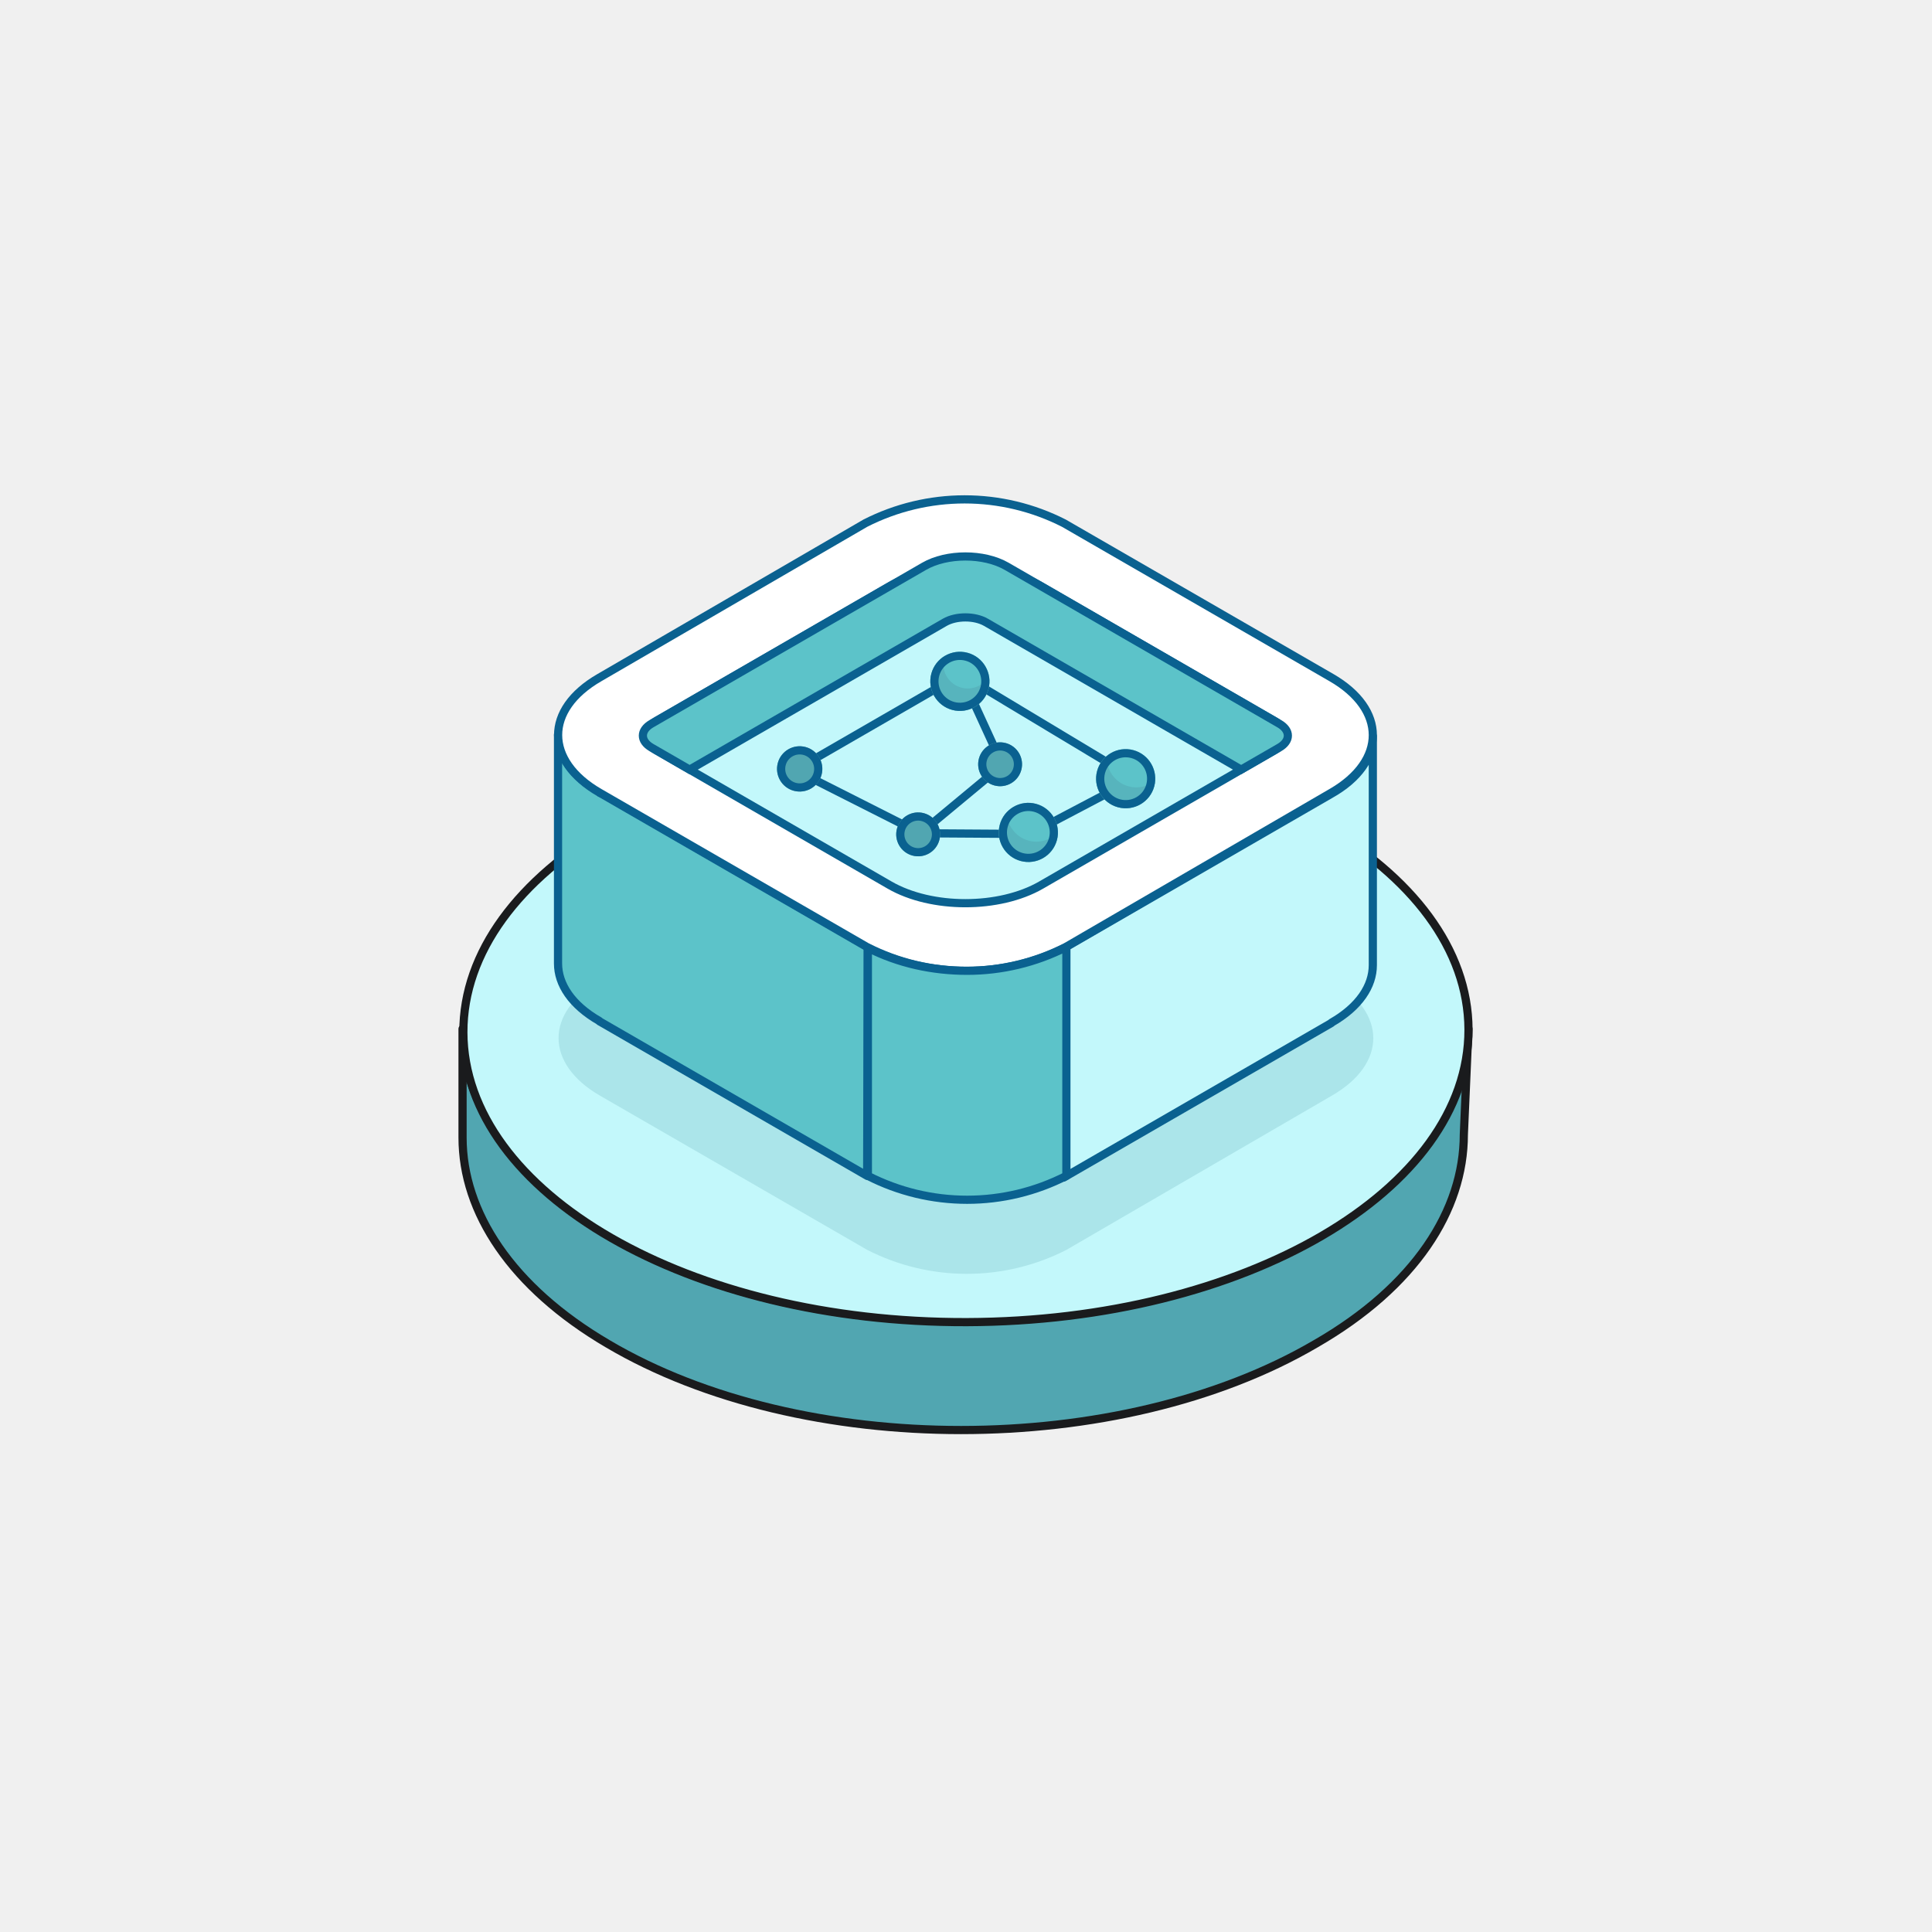
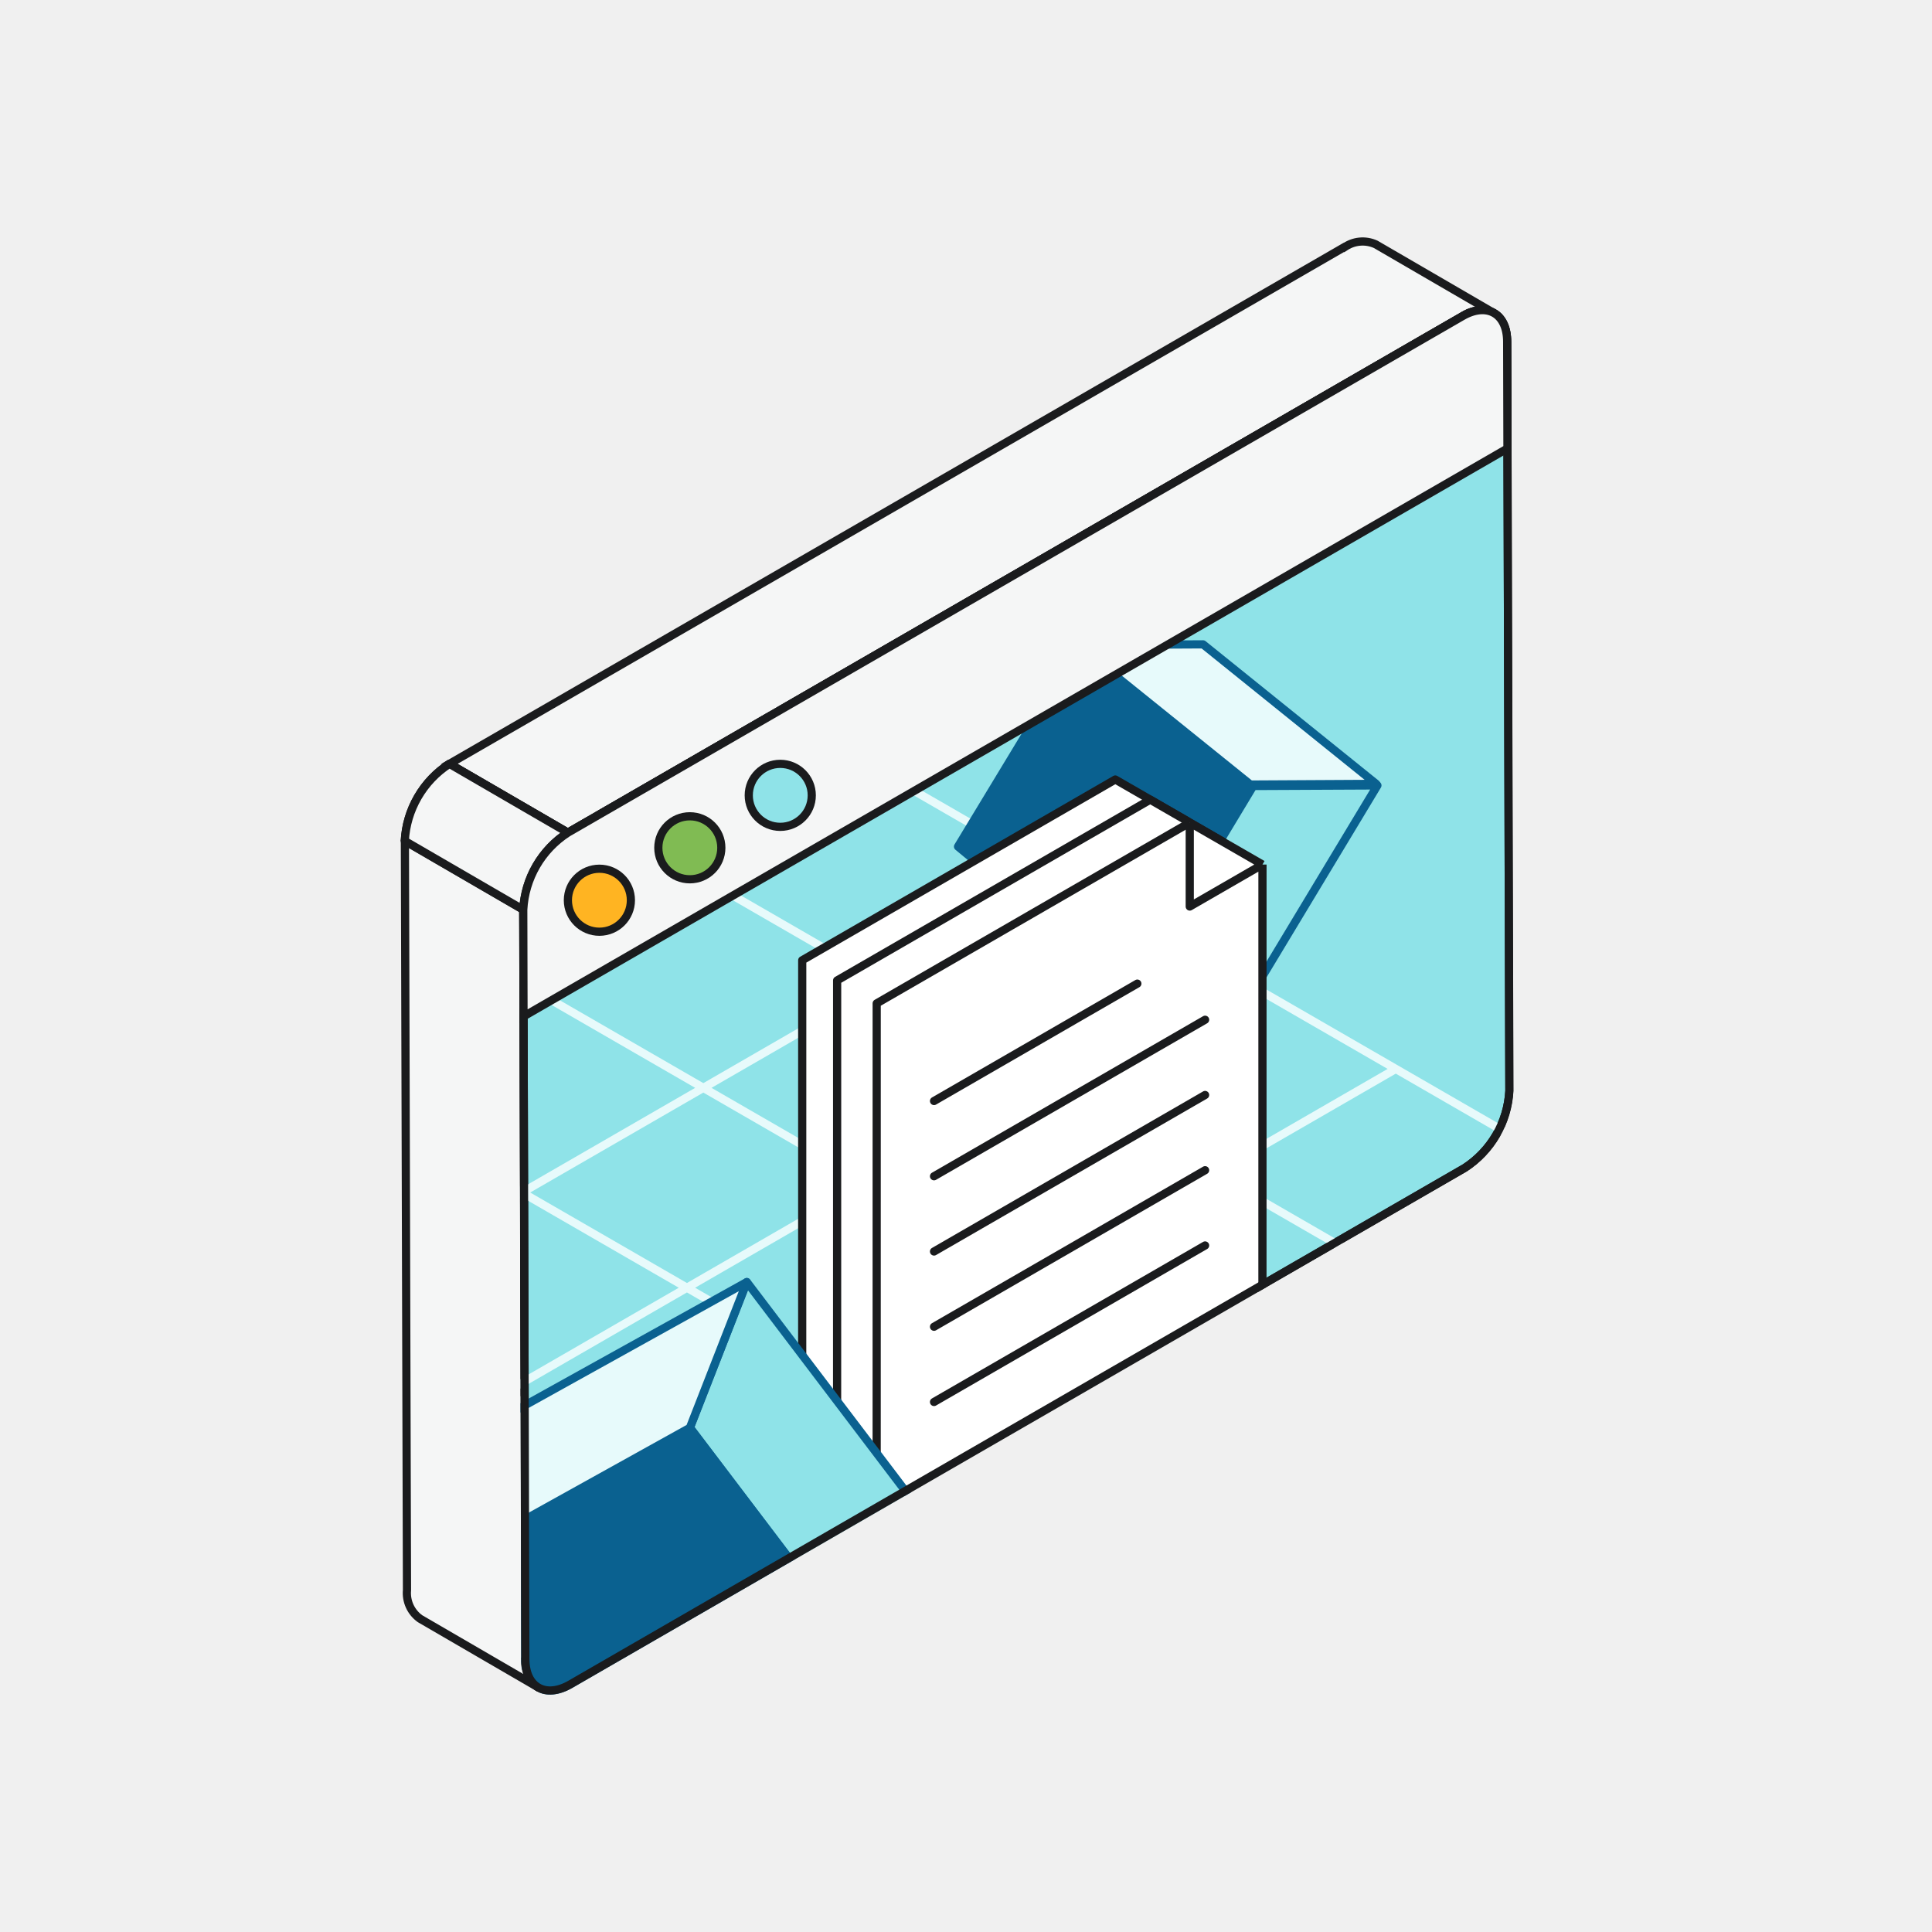
<svg xmlns="http://www.w3.org/2000/svg" width="236" height="236" viewBox="0 0 236 236" fill="none">
-   <path d="M56.502 125.678L56.502 138.961C56.502 148.06 62.464 157.232 74.242 164.148C98.015 178.197 136.726 178.197 160.714 164.148C172.851 157.159 178.812 147.842 178.812 138.597L179.372 125.663C179.372 134.908 172.78 143.804 160.714 150.865C136.726 164.914 98.015 164.914 74.242 150.865C62.464 143.877 56.502 134.777 56.502 125.678Z" fill="#51A6B1" stroke="#1A1B1D" stroke-linejoin="round" />
-   <path d="M56.601 126.111C56.545 106.469 83.985 90.469 117.89 90.372C151.795 90.276 179.326 106.121 179.382 125.763C179.437 145.405 151.997 161.406 118.092 161.502C84.187 161.598 56.656 145.753 56.601 126.111Z" fill="#C3F8FB" stroke="#1A1B1D" />
-   <path opacity="0.2" d="M162.697 119.785C169.419 123.661 169.454 129.938 162.697 133.831L130.233 152.695C126.474 154.607 122.317 155.603 118.1 155.603C113.883 155.603 109.725 154.607 105.967 152.695L73.28 133.831C66.574 129.955 66.523 123.678 73.28 119.785L105.761 100.92C109.517 99.009 113.671 98.013 117.885 98.013C122.099 98.013 126.254 99.009 130.01 100.92L162.697 119.785Z" fill="#4C99A4" />
-   <path fill-rule="evenodd" clip-rule="evenodd" d="M68.165 89.735V117.689C68.165 120.223 69.818 122.774 73.224 124.723L73.224 124.754L105.928 143.635L105.996 115.682L73.31 96.8L73.309 96.868V96.8C69.879 94.88 68.165 92.29 68.165 89.735Z" fill="#5CC3C9" />
-   <path d="M68.665 89.735C68.665 89.458 68.441 89.235 68.165 89.235C67.888 89.235 67.665 89.458 67.665 89.735H68.665ZM73.224 124.723L73.724 124.724C73.725 124.544 73.628 124.378 73.472 124.289L73.224 124.723ZM73.224 124.754L72.724 124.752C72.723 124.932 72.819 125.097 72.974 125.187L73.224 124.754ZM105.928 143.635L105.678 144.068C105.832 144.158 106.023 144.158 106.177 144.069C106.332 143.98 106.427 143.815 106.428 143.637L105.928 143.635ZM105.996 115.682L106.496 115.683C106.497 115.504 106.401 115.339 106.246 115.249L105.996 115.682ZM73.31 96.8L73.56 96.367C73.405 96.278 73.215 96.278 73.06 96.367C72.906 96.456 72.81 96.621 72.81 96.799L73.31 96.8ZM73.309 96.868H72.809C72.809 97.144 73.033 97.367 73.309 97.368C73.585 97.368 73.808 97.145 73.809 96.869L73.309 96.868ZM73.309 96.8H73.809C73.809 96.619 73.712 96.453 73.554 96.364L73.309 96.8ZM68.665 117.689V89.735H67.665V117.689H68.665ZM73.472 124.289C70.16 122.394 68.665 119.983 68.665 117.689H67.665C67.665 120.463 69.475 123.154 72.976 125.157L73.472 124.289ZM73.724 124.755L73.724 124.724L72.724 124.721L72.724 124.752L73.724 124.755ZM106.178 143.202L73.474 124.321L72.974 125.187L105.678 144.068L106.178 143.202ZM105.496 115.681L105.428 143.634L106.428 143.637L106.496 115.683L105.496 115.681ZM73.059 97.233L105.746 116.115L106.246 115.249L73.56 96.367L73.059 97.233ZM73.809 96.869L73.81 96.802L72.81 96.799L72.809 96.866L73.809 96.869ZM72.809 96.8V96.868H73.809V96.8H72.809ZM67.665 89.735C67.665 92.533 69.541 95.263 73.065 97.237L73.554 96.364C70.218 94.496 68.665 92.046 68.665 89.735H67.665Z" fill="#0A6190" />
-   <path fill-rule="evenodd" clip-rule="evenodd" d="M167.695 89.941V117.895C167.695 120.429 166.042 122.98 162.636 124.929L162.636 124.96L129.932 143.842L129.864 115.888L162.55 97.007L162.551 97.007V97.007C165.98 95.086 167.695 92.496 167.695 89.941Z" fill="#C3F8FB" />
-   <path d="M167.195 89.941C167.195 89.665 167.419 89.441 167.695 89.441C167.971 89.441 168.195 89.665 168.195 89.941H167.195ZM162.636 124.929L162.136 124.93C162.136 124.75 162.232 124.584 162.388 124.495L162.636 124.929ZM162.636 124.96L163.136 124.959C163.137 125.138 163.042 125.304 162.886 125.393L162.636 124.96ZM129.932 143.842L130.182 144.275C130.028 144.364 129.838 144.364 129.683 144.275C129.528 144.186 129.433 144.021 129.432 143.843L129.932 143.842ZM129.864 115.888L129.364 115.889C129.363 115.71 129.459 115.545 129.614 115.455L129.864 115.888ZM162.55 97.007L162.898 97.367C162.868 97.395 162.836 97.419 162.801 97.44L162.55 97.007ZM162.551 97.007L162.204 96.647C162.348 96.507 162.562 96.468 162.746 96.546C162.931 96.625 163.051 96.806 163.051 97.007H162.551ZM162.551 97.007L162.795 97.443C162.64 97.53 162.451 97.528 162.298 97.438C162.145 97.348 162.051 97.184 162.051 97.007H162.551ZM167.195 117.895V89.941H168.195V117.895H167.195ZM162.388 124.495C165.7 122.6 167.195 120.189 167.195 117.895H168.195C168.195 120.669 166.385 123.36 162.885 125.363L162.388 124.495ZM162.136 124.962L162.136 124.93L163.136 124.927L163.136 124.959L162.136 124.962ZM129.682 143.409L162.386 124.527L162.886 125.393L130.182 144.275L129.682 143.409ZM130.364 115.887L130.432 143.84L129.432 143.843L129.364 115.889L130.364 115.887ZM162.801 97.44L130.114 116.321L129.614 115.455L162.3 96.574L162.801 97.44ZM162.898 97.367L162.898 97.367L162.203 96.647L162.204 96.647L162.898 97.367ZM162.051 97.007V97.007H163.051V97.007H162.051ZM168.195 89.941C168.195 92.74 166.319 95.469 162.795 97.443L162.306 96.57C165.642 94.703 167.195 92.253 167.195 89.941H168.195Z" fill="#0A6190" />
-   <path d="M162.641 82.772C169.363 86.648 169.397 92.925 162.641 96.818L130.177 115.682C126.418 117.594 122.26 118.59 118.043 118.59C113.827 118.59 109.669 117.594 105.91 115.682L73.224 96.818C66.518 92.942 66.467 86.665 73.224 82.772L105.705 63.907C109.461 61.996 113.615 61 117.829 61C122.043 61 126.198 61.996 129.954 63.907L162.641 82.772Z" fill="white" stroke="#0A6190" stroke-linejoin="round" />
-   <path d="M130.262 115.682V143.635C126.509 145.555 122.353 146.555 118.138 146.555C113.922 146.555 109.767 145.555 106.013 143.635V115.781C109.77 117.689 113.924 118.585 118.138 118.585C122.351 118.585 126.506 117.591 130.262 115.682Z" fill="#5CC3C9" stroke="#0A6190" stroke-linejoin="round" />
-   <path d="M127.172 71.605C122.064 68.656 113.782 68.656 108.674 71.605L80.135 88.081C78.432 89.064 78.432 90.658 80.135 91.641L108.674 108.117C113.782 111.066 122.064 111.066 127.172 108.117L155.712 91.641C157.414 90.658 157.414 89.064 155.712 88.081L127.172 71.605Z" fill="#C3F8FB" stroke="#0A6190" />
-   <path fill-rule="evenodd" clip-rule="evenodd" d="M112.877 69.179C115.664 67.57 120.183 67.57 122.97 69.179L156.272 88.405C157.665 89.209 157.665 90.513 156.272 91.318L151.608 94.01L120.447 76.021C119.053 75.216 116.794 75.216 115.4 76.021L84.239 94.01L79.575 91.318C78.181 90.513 78.181 89.209 79.575 88.405L112.877 69.179Z" fill="#5CC3C9" />
-   <path d="M122.97 69.179L123.22 68.746V68.746L122.97 69.179ZM112.877 69.179L113.127 69.612V69.612L112.877 69.179ZM156.272 88.405L156.522 87.972L156.272 88.405ZM156.272 91.318L156.022 90.885L156.272 91.318ZM151.608 94.01L151.358 94.443L151.608 94.588L151.858 94.443L151.608 94.01ZM120.447 76.021L120.696 75.588L120.447 76.021ZM115.4 76.021L115.15 75.588L115.4 76.021ZM84.239 94.01L83.989 94.443L84.239 94.588L84.489 94.443L84.239 94.01ZM79.575 91.318L79.825 90.885H79.825L79.575 91.318ZM79.575 88.405L79.825 88.838H79.825L79.575 88.405ZM123.22 68.746C121.732 67.888 119.814 67.473 117.923 67.473C116.032 67.473 114.114 67.888 112.627 68.746L113.127 69.612C114.427 68.862 116.161 68.473 117.923 68.473C119.685 68.473 121.42 68.862 122.72 69.612L123.22 68.746ZM156.522 87.972L123.22 68.746L122.72 69.612L156.022 88.838L156.522 87.972ZM156.522 91.751C157.31 91.296 157.817 90.63 157.817 89.861C157.817 89.092 157.31 88.426 156.522 87.972L156.022 88.838C156.627 89.187 156.817 89.576 156.817 89.861C156.817 90.147 156.627 90.535 156.022 90.885L156.522 91.751ZM151.858 94.443L156.522 91.751L156.022 90.885L151.358 93.577L151.858 94.443ZM151.858 93.577L120.696 75.588L120.197 76.454L151.358 94.443L151.858 93.577ZM120.696 75.588C119.906 75.131 118.901 74.918 117.923 74.918C116.946 74.918 115.941 75.131 115.15 75.588L115.65 76.454C116.253 76.106 117.075 75.918 117.923 75.918C118.772 75.918 119.594 76.106 120.197 76.454L120.696 75.588ZM115.15 75.588L83.989 93.577L84.489 94.443L115.65 76.454L115.15 75.588ZM79.325 91.751L83.989 94.443L84.489 93.577L79.825 90.885L79.325 91.751ZM79.325 87.972C78.537 88.426 78.03 89.092 78.03 89.861C78.03 90.63 78.537 91.296 79.325 91.751L79.825 90.885C79.219 90.535 79.03 90.147 79.03 89.861C79.03 89.576 79.219 89.187 79.825 88.838L79.325 87.972ZM112.627 68.746L79.325 87.972L79.825 88.838L113.127 69.612L112.627 68.746Z" fill="#0A6190" />
-   <path d="M117.377 82.373L138.61 95.139L125.818 101.871L112.421 101.785M117.377 82.373L97.138 94.058L112.421 101.785M117.377 82.373L122.454 93.457L112.421 101.785" stroke="#0A6190" />
-   <circle cx="117.254" cy="83.228" r="3.613" transform="rotate(15 117.254 83.2278)" fill="#5CC3C9" />
-   <path opacity="0.5" fill-rule="evenodd" clip-rule="evenodd" d="M120.807 82.567C120.162 83.734 118.784 84.357 117.438 83.997C115.853 83.572 114.913 81.943 115.338 80.358C115.359 80.277 115.384 80.198 115.412 80.12C114.628 80.584 114.019 81.343 113.764 82.293C113.248 84.22 114.392 86.201 116.319 86.718C118.247 87.234 120.228 86.09 120.744 84.163C120.888 83.624 120.903 83.081 120.807 82.567Z" fill="#51A6B1" />
-   <circle cx="117.254" cy="83.228" r="3.113" transform="rotate(15 117.254 83.2278)" stroke="#0A6190" />
-   <circle cx="137.505" cy="95.12" r="3.613" transform="rotate(15 137.505 95.1202)" fill="#5CC3C9" />
-   <path opacity="0.5" fill-rule="evenodd" clip-rule="evenodd" d="M141.112 95.35C140.241 96.069 139.048 96.37 137.874 96.055C136.182 95.602 135.094 94.02 135.203 92.336C134.644 92.798 134.218 93.432 134.016 94.185C133.499 96.113 134.643 98.094 136.571 98.61C138.498 99.127 140.479 97.983 140.996 96.055C141.059 95.82 141.097 95.584 141.112 95.35Z" fill="#51A6B1" />
-   <circle cx="137.505" cy="95.12" r="3.113" transform="rotate(15 137.505 95.1202)" stroke="#0A6190" />
-   <circle cx="97.684" cy="93.924" r="2.767" transform="rotate(15 97.6838 93.9243)" fill="#51A6B1" />
-   <circle cx="97.684" cy="93.924" r="2.267" transform="rotate(15 97.6838 93.9243)" stroke="#0A6190" />
-   <circle cx="125.617" cy="101.682" r="3.613" transform="rotate(15 125.617 101.682)" fill="#5CC3C9" />
-   <path opacity="0.5" fill-rule="evenodd" clip-rule="evenodd" d="M129.231 101.663C128.349 102.605 126.99 103.042 125.656 102.685C124.048 102.254 122.985 100.802 122.978 99.214C122.585 99.633 122.286 100.153 122.127 100.747C121.611 102.674 122.754 104.655 124.682 105.172C126.609 105.688 128.59 104.544 129.107 102.617C129.192 102.298 129.232 101.978 129.231 101.663Z" fill="#51A6B1" />
-   <circle cx="125.617" cy="101.682" r="3.113" transform="rotate(15 125.617 101.682)" stroke="#0A6190" />
-   <circle cx="112.155" cy="101.921" r="2.68" transform="rotate(15 112.155 101.921)" fill="#51A6B1" />
-   <circle cx="112.155" cy="101.921" r="2.18" transform="rotate(15 112.155 101.921)" stroke="#0A6190" />
-   <circle cx="122.166" cy="93.358" r="2.68" transform="rotate(15 122.166 93.3582)" fill="#51A6B1" />
-   <circle cx="122.166" cy="93.358" r="2.18" transform="rotate(15 122.166 93.3582)" stroke="#0A6190" />
+   <path fill-rule="evenodd" clip-rule="evenodd" d="M49.459 102.723L63.929 111.125L64.186 202.642L64.151 202.629L64.173 202.642C64.11 203.312 64.224 203.986 64.503 204.598C64.782 205.211 65.217 205.739 65.764 206.131L51.307 197.728C50.758 197.335 50.321 196.805 50.042 196.19C49.763 195.576 49.651 194.899 49.716 194.227L49.715 194.227L49.459 102.723Z" fill="#F5F6F6" />
+   <path d="M63.929 111.125L64.18 110.693C64.334 110.782 64.429 110.946 64.429 111.124L63.929 111.125ZM49.459 102.723L48.959 102.724C48.958 102.545 49.054 102.379 49.209 102.29C49.364 102.2 49.555 102.2 49.71 102.29L49.459 102.723ZM64.186 202.642L64.686 202.641C64.686 202.806 64.605 202.961 64.469 203.054C64.332 203.148 64.159 203.168 64.005 203.108L64.186 202.642ZM64.151 202.629L63.899 203.061C63.674 202.929 63.587 202.647 63.7 202.412C63.814 202.177 64.089 202.068 64.332 202.162L64.151 202.629ZM64.173 202.642L64.425 202.209C64.593 202.308 64.689 202.494 64.671 202.688L64.173 202.642ZM64.503 204.598L64.048 204.806H64.048L64.503 204.598ZM65.764 206.131L66.055 205.724C66.272 205.88 66.329 206.178 66.184 206.402C66.039 206.626 65.744 206.697 65.513 206.563L65.764 206.131ZM51.307 197.728L51.055 198.161C51.042 198.153 51.028 198.144 51.016 198.135L51.307 197.728ZM50.042 196.19L49.587 196.397L49.587 196.397L50.042 196.19ZM49.716 194.227L50.02 193.83C50.157 193.935 50.23 194.103 50.213 194.275L49.716 194.227ZM49.715 194.227L49.412 194.624C49.288 194.529 49.216 194.383 49.215 194.228L49.715 194.227ZM63.678 111.558L49.208 103.155L49.71 102.29L64.18 110.693L63.678 111.558ZM63.686 202.643L63.429 111.127L64.429 111.124L64.686 202.641L63.686 202.643ZM64.332 202.162L64.367 202.176L64.005 203.108L63.97 203.095L64.332 202.162ZM63.922 203.074L63.899 203.061L64.403 202.196L64.425 202.209L63.922 203.074ZM64.048 204.806C63.733 204.114 63.604 203.352 63.675 202.595L64.671 202.688C64.616 203.271 64.715 203.858 64.958 204.391L64.048 204.806ZM65.473 206.537C64.855 206.095 64.364 205.498 64.048 204.806L64.958 204.391C65.201 204.924 65.579 205.383 66.055 205.724L65.473 206.537ZM51.558 197.296L66.015 205.699L65.513 206.563L51.055 198.161L51.558 197.296ZM50.497 195.983C50.74 196.518 51.12 196.98 51.597 197.322L51.016 198.135C50.395 197.691 49.903 197.092 49.587 196.397L50.497 195.983ZM50.213 194.275C50.157 194.86 50.255 195.449 50.497 195.983L49.587 196.397C49.272 195.703 49.145 194.938 49.218 194.179L50.213 194.275ZM50.019 193.83L50.02 193.83L49.412 194.624L49.412 194.624L50.019 193.83ZM49.959 102.721L50.215 194.225L49.215 194.228L48.959 102.724L49.959 102.721Z" fill="#1A1B1D" />
+   <path fill-rule="evenodd" clip-rule="evenodd" d="M168.045 29.845L182.502 38.248C181.885 37.969 181.206 37.858 180.532 37.925C179.859 37.993 179.215 38.237 178.666 38.633L174.13 41.229L69.369 101.709L54.899 93.307L164.157 30.217L164.188 30.235L164.196 30.23C164.747 29.832 165.393 29.587 166.068 29.519C166.744 29.451 167.426 29.564 168.045 29.845Z" fill="#F5F6F6" />
+   <path d="M182.502 38.248L182.753 37.815L182.296 38.703L182.502 38.248ZM168.045 29.845L168.252 29.39L168.274 29.4L168.296 29.413L168.045 29.845ZM180.532 37.925L180.483 37.428L180.532 37.925ZM178.666 38.633L178.959 39.038L178.937 39.054L178.915 39.067L178.666 38.633ZM174.13 41.229L173.881 40.796L173.882 40.795L174.13 41.229ZM69.369 101.709L69.619 102.142L69.369 102.287L69.118 102.142L69.369 101.709ZM54.899 93.307L54.648 93.739L53.901 93.305L54.649 92.874L54.899 93.307ZM164.157 30.217L163.907 29.784L164.158 29.639L164.409 29.785L164.157 30.217ZM164.188 30.235L164.443 30.665L164.19 30.815L163.937 30.667L164.188 30.235ZM164.196 30.23L164.489 30.635L164.471 30.648L164.451 30.66L164.196 30.23ZM166.068 29.519L166.019 29.022V29.022L166.068 29.519ZM182.251 38.68L167.793 30.277L168.296 29.413L182.753 37.815L182.251 38.68ZM180.483 37.428C181.244 37.351 182.011 37.477 182.708 37.792L182.296 38.703C181.759 38.461 181.168 38.364 180.582 38.423L180.483 37.428ZM178.374 38.227C178.994 37.78 179.722 37.504 180.483 37.428L180.582 38.423C179.997 38.481 179.436 38.694 178.959 39.038L178.374 38.227ZM173.882 40.795L178.418 38.199L178.915 39.067L174.379 41.663L173.882 40.795ZM69.119 101.276L173.881 40.796L174.38 41.662L69.619 102.142L69.119 101.276ZM55.15 92.874L69.621 101.277L69.118 102.142L54.648 93.739L55.15 92.874ZM164.408 30.65L55.149 93.74L54.649 92.874L163.907 29.784L164.408 30.65ZM163.937 30.667L163.906 30.649L164.409 29.785L164.439 29.803L163.937 30.667ZM164.451 30.66L164.443 30.665L163.933 29.805L163.941 29.8L164.451 30.66ZM166.118 30.017C165.53 30.075 164.968 30.289 164.489 30.635L163.903 29.825C164.525 29.375 165.255 29.098 166.019 29.022L166.118 30.017ZM167.838 30.3C167.3 30.056 166.706 29.958 166.118 30.017L166.019 29.022C166.782 28.945 167.553 29.072 168.252 29.39L167.838 30.3Z" fill="#1A1B1D" />
+   <path d="M69.37 101.709C67.781 102.735 66.458 104.124 65.51 105.761C64.563 107.398 64.017 109.236 63.917 111.125L64.174 202.642C64.174 206.105 66.637 207.491 69.665 205.746L178.923 142.67C180.509 141.64 181.829 140.251 182.777 138.615C183.724 136.979 184.272 135.142 184.375 133.254L184.106 41.75C184.106 38.286 181.643 36.888 178.628 38.633L69.37 101.709Z" fill="#8FE3E8" stroke="#1A1B1D" />
+   <mask id="mask0_4671_4240" style="mask-type:alpha" maskUnits="userSpaceOnUse" x="63" y="37" width="122" height="171">
+     <path d="M69.37 101.709C67.781 102.735 66.458 104.124 65.51 105.761C64.563 107.398 64.017 109.236 63.917 111.125L64.174 202.642C64.174 206.105 66.637 207.491 69.665 205.746L178.923 142.67C180.509 141.64 181.829 140.251 182.777 138.615C183.724 136.979 184.272 135.142 184.375 133.254L184.106 41.75C184.106 38.286 181.643 36.888 178.628 38.633L69.37 101.709Z" fill="#F5F7FA" stroke="black" />
+   </mask>
+   <g mask="url(#mask0_4671_4240)">
+     <path d="M67.774 96.839L168.498 154.987M45.626 109.625L146.35 167.773M23.478 122.411L124.202 180.559M1.33 135.197L102.054 193.345M-0.673 159.612L110.067 95.682M19.472 171.242L130.211 107.312M39.617 182.872L150.356 118.942M59.762 194.501L170.501 130.571M89.922 84.053L190.646 142.201L79.906 206.131L-20.818 147.983L89.922 84.053Z" stroke="#E7FAFB" />
+     <path d="M168.256 95.942L153.5 120.434L138.32 120.502L153.083 96.013L168.256 95.942Z" fill="#8FE3E8" stroke="#0A6190" stroke-linejoin="round" />
+     <path d="M137.938 120.689L117.025 103.413L131.819 78.979L152.742 96.25L137.938 120.689Z" fill="#0A6190" stroke="#0A6190" stroke-linejoin="round" />
+     <path d="M152.745 95.834L131.594 78.792L146.956 78.71L168.1 95.75L152.745 95.834Z" fill="#E7FAFB" stroke="#0A6190" stroke-linejoin="round" />
+     <path d="M97.995 117.298L121.557 103.695L133.338 96.893L136.237 95.219L145.118 100.341L145.113 168.737L97.989 195.944L97.995 117.298Z" fill="white" stroke="#1A1B1D" stroke-linejoin="round" />
+     <path d="M102.259 119.762L125.821 106.159L137.602 99.357L140.501 97.683L149.382 102.805L149.377 171.201L102.253 198.408L102.259 119.762Z" fill="white" stroke="#1A1B1D" stroke-linejoin="round" />
+     <path d="M107.091 122.565L130.653 108.961L142.434 102.16L145.333 100.486L154.215 105.608L154.21 174.003L107.086 201.21L107.091 122.565Z" fill="white" />
+     <path d="M145.333 100.486L142.434 102.16L130.653 108.961L107.091 122.565L107.086 201.21L154.21 174.003L154.215 105.608M145.333 100.486L145.332 110.736L154.215 105.608M145.333 100.486L154.215 105.608" stroke="#1A1B1D" stroke-linejoin="round" />
+     <path d="M114.095 134.492L138.93 120.153M147.208 124.565L114.094 143.683" stroke="#1A1B1D" stroke-linecap="round" stroke-linejoin="round" />
+     <path d="M114.094 152.874L147.207 133.756" stroke="#1A1B1D" stroke-linecap="round" stroke-linejoin="round" />
+     <path d="M114.094 162.065L147.207 142.947" stroke="#1A1B1D" stroke-linecap="round" stroke-linejoin="round" />
+     <path d="M147.207 152.138L114.094 171.256" stroke="#1A1B1D" stroke-linecap="round" stroke-linejoin="round" />
+     <path d="M91.228 156.605L112.848 185.096L105.889 202.898L84.275 174.4L91.228 156.605Z" fill="#8FE3E8" stroke="#0A6190" stroke-linejoin="round" />
+     <path d="M105.899 202.913L76.119 219.432L54.507 190.944L84.286 174.412L105.899 202.913Z" fill="#0A6190" stroke="#0A6190" stroke-linejoin="round" />
+     <path d="M84.269 174.412L54.5 190.953L61.455 173.144L91.218 156.611L84.269 174.412Z" fill="#E7FAFB" stroke="#0A6190" stroke-linejoin="round" />
+     <path d="M69.37 101.709C67.781 102.735 66.458 104.124 65.51 105.761C64.563 107.398 64.017 109.236 63.917 111.125L64.174 202.642C64.174 206.105 66.637 207.491 69.665 205.746L178.923 142.67C180.509 141.64 181.829 140.251 182.777 138.615C183.724 136.979 184.272 135.142 184.375 133.254L184.106 41.75C184.106 38.286 181.643 36.888 178.628 38.633L69.37 101.709Z" stroke="#1A1B1D" />
+   </g>
+   <path d="M49.446 102.723C49.547 100.834 50.094 98.996 51.042 97.36C51.99 95.723 53.311 94.335 54.898 93.307L69.369 101.709C67.78 102.736 66.457 104.124 65.51 105.761C64.562 107.398 64.016 109.236 63.917 111.125" stroke="#1A1B1D" stroke-linejoin="round" />
+   <path d="M69.369 101.709L54.898 93.307C53.311 94.335 51.99 95.723 51.042 97.36C50.094 98.996 49.547 100.834 49.446 102.723L63.917 111.125C64.016 109.236 64.562 107.398 65.51 105.761C66.457 104.124 67.78 102.736 69.369 101.709Z" fill="#F5F6F6" stroke="#1A1B1D" stroke-linejoin="round" />
+   <path d="M65.51 105.761C66.458 104.124 67.781 102.736 69.37 101.71L178.628 38.633C181.643 36.888 184.106 38.287 184.106 41.75L184.14 54.782L63.95 124.159L63.918 111.126C64.017 109.237 64.563 107.398 65.51 105.761Z" fill="#F5F6F6" stroke="#1A1B1D" />
+   <circle cx="3.848" cy="3.848" r="3.848" transform="matrix(-1 0 0 1 99.1597 93.3066)" fill="#8FE3E8" stroke="#1A1B1D" />
+   <circle cx="3.848" cy="3.848" r="3.848" transform="matrix(-1 0 0 1 88.1124 99.7119)" fill="#80BB53" stroke="#1A1B1D" />
+   <circle cx="3.848" cy="3.848" r="3.848" transform="matrix(-1 0 0 1 77.0654 106.117)" fill="#FFB422" stroke="#1A1B1D" />
</svg>
